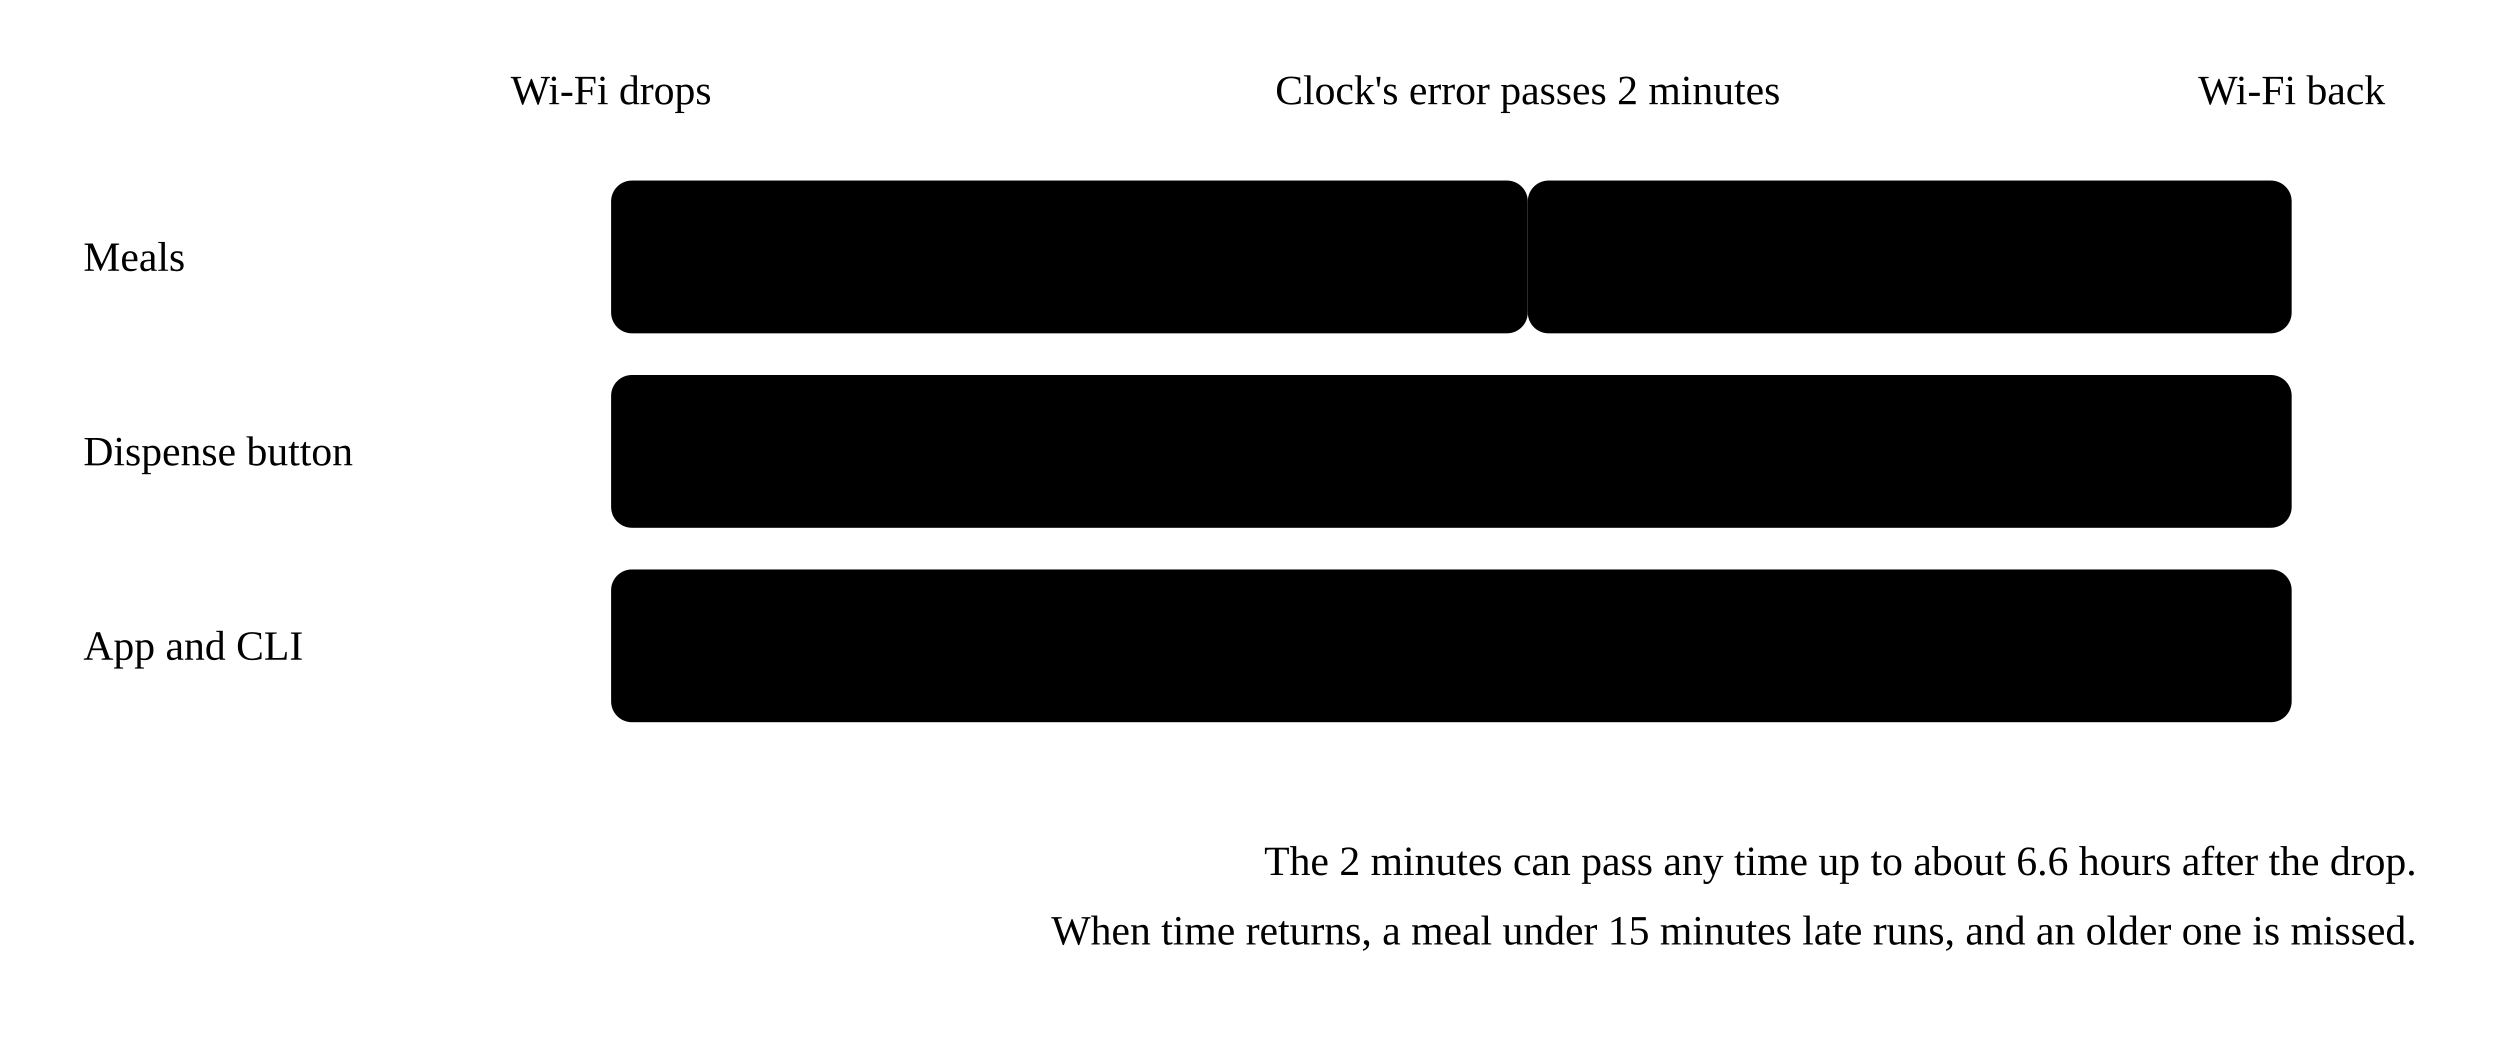
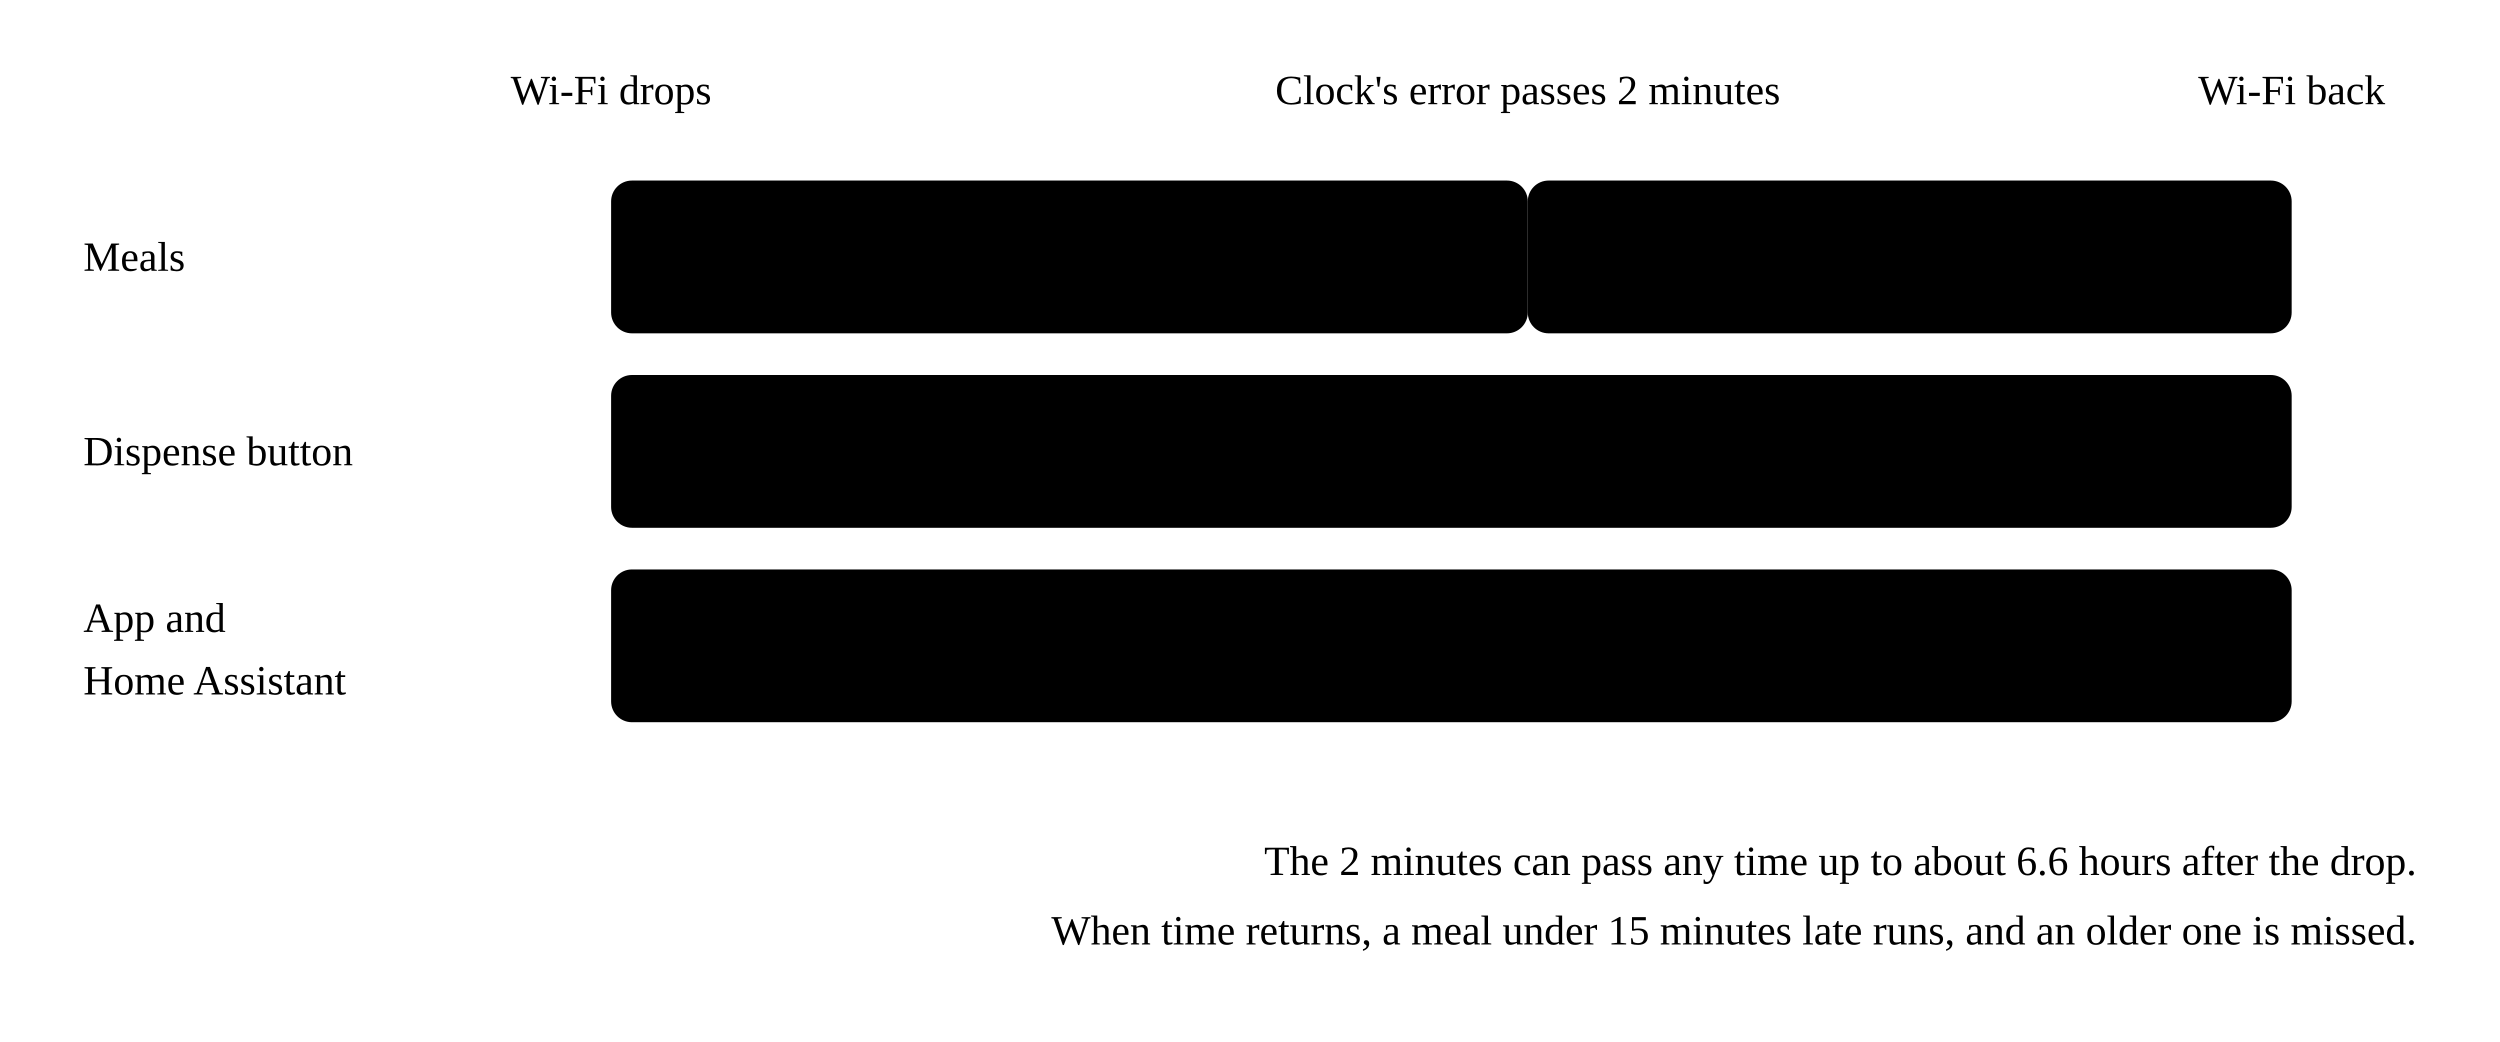
<svg xmlns="http://www.w3.org/2000/svg" viewBox="0 0 720 300" role="img" aria-labelledby="system-outage-title system-outage-desc">
  <line class="d-wire d-dashed" x1="176" y1="40" x2="176" y2="232" />
  <text x="176" y="30" text-anchor="middle" class="d-title">Wi-Fi drops</text>
  <line class="d-wire d-dashed" x1="440" y1="40" x2="440" y2="232" />
  <text x="440" y="30" text-anchor="middle" class="d-title">Clock's error passes 2 minutes</text>
  <line class="d-wire d-dashed" x1="660" y1="40" x2="660" y2="232" />
  <text x="660" y="30" text-anchor="middle" class="d-title">Wi-Fi back</text>
  <text x="24" y="78" class="d-title">Meals</text>
  <rect class="d-ok" x="176" y="52" width="264" height="44" rx="6" />
  <text x="308" y="79" text-anchor="middle">run from the running clock</text>
  <rect class="d-warn" x="440" y="52" width="220" height="44" rx="6" />
  <text x="550" y="79" text-anchor="middle">hold</text>
  <text x="24" y="134" class="d-title">Dispense button</text>
  <rect class="d-ok" x="176" y="108" width="484" height="44" rx="6" />
  <text x="418" y="135" text-anchor="middle">feeds on an unlocked panel, but can refuse a press while rejoining</text>
-   <text x="24" y="190" class="d-title">App and CLI</text>
+   <text x="24" y="182" class="d-title">App and</text>
+   <text x="24" y="200" class="d-title">Home Assistant</text>
  <rect class="d-panel" x="176" y="164" width="484" height="44" rx="6" />
  <text x="418" y="191" text-anchor="middle">can't reach the feeder</text>
  <text x="696" y="252" text-anchor="end" class="d-muted">The 2 minutes can pass any time up to about 6.6 hours after the drop.</text>
  <text x="696" y="272" text-anchor="end" class="d-muted">When time returns, a meal under 15 minutes late runs, and an older one is missed.</text>
</svg>
